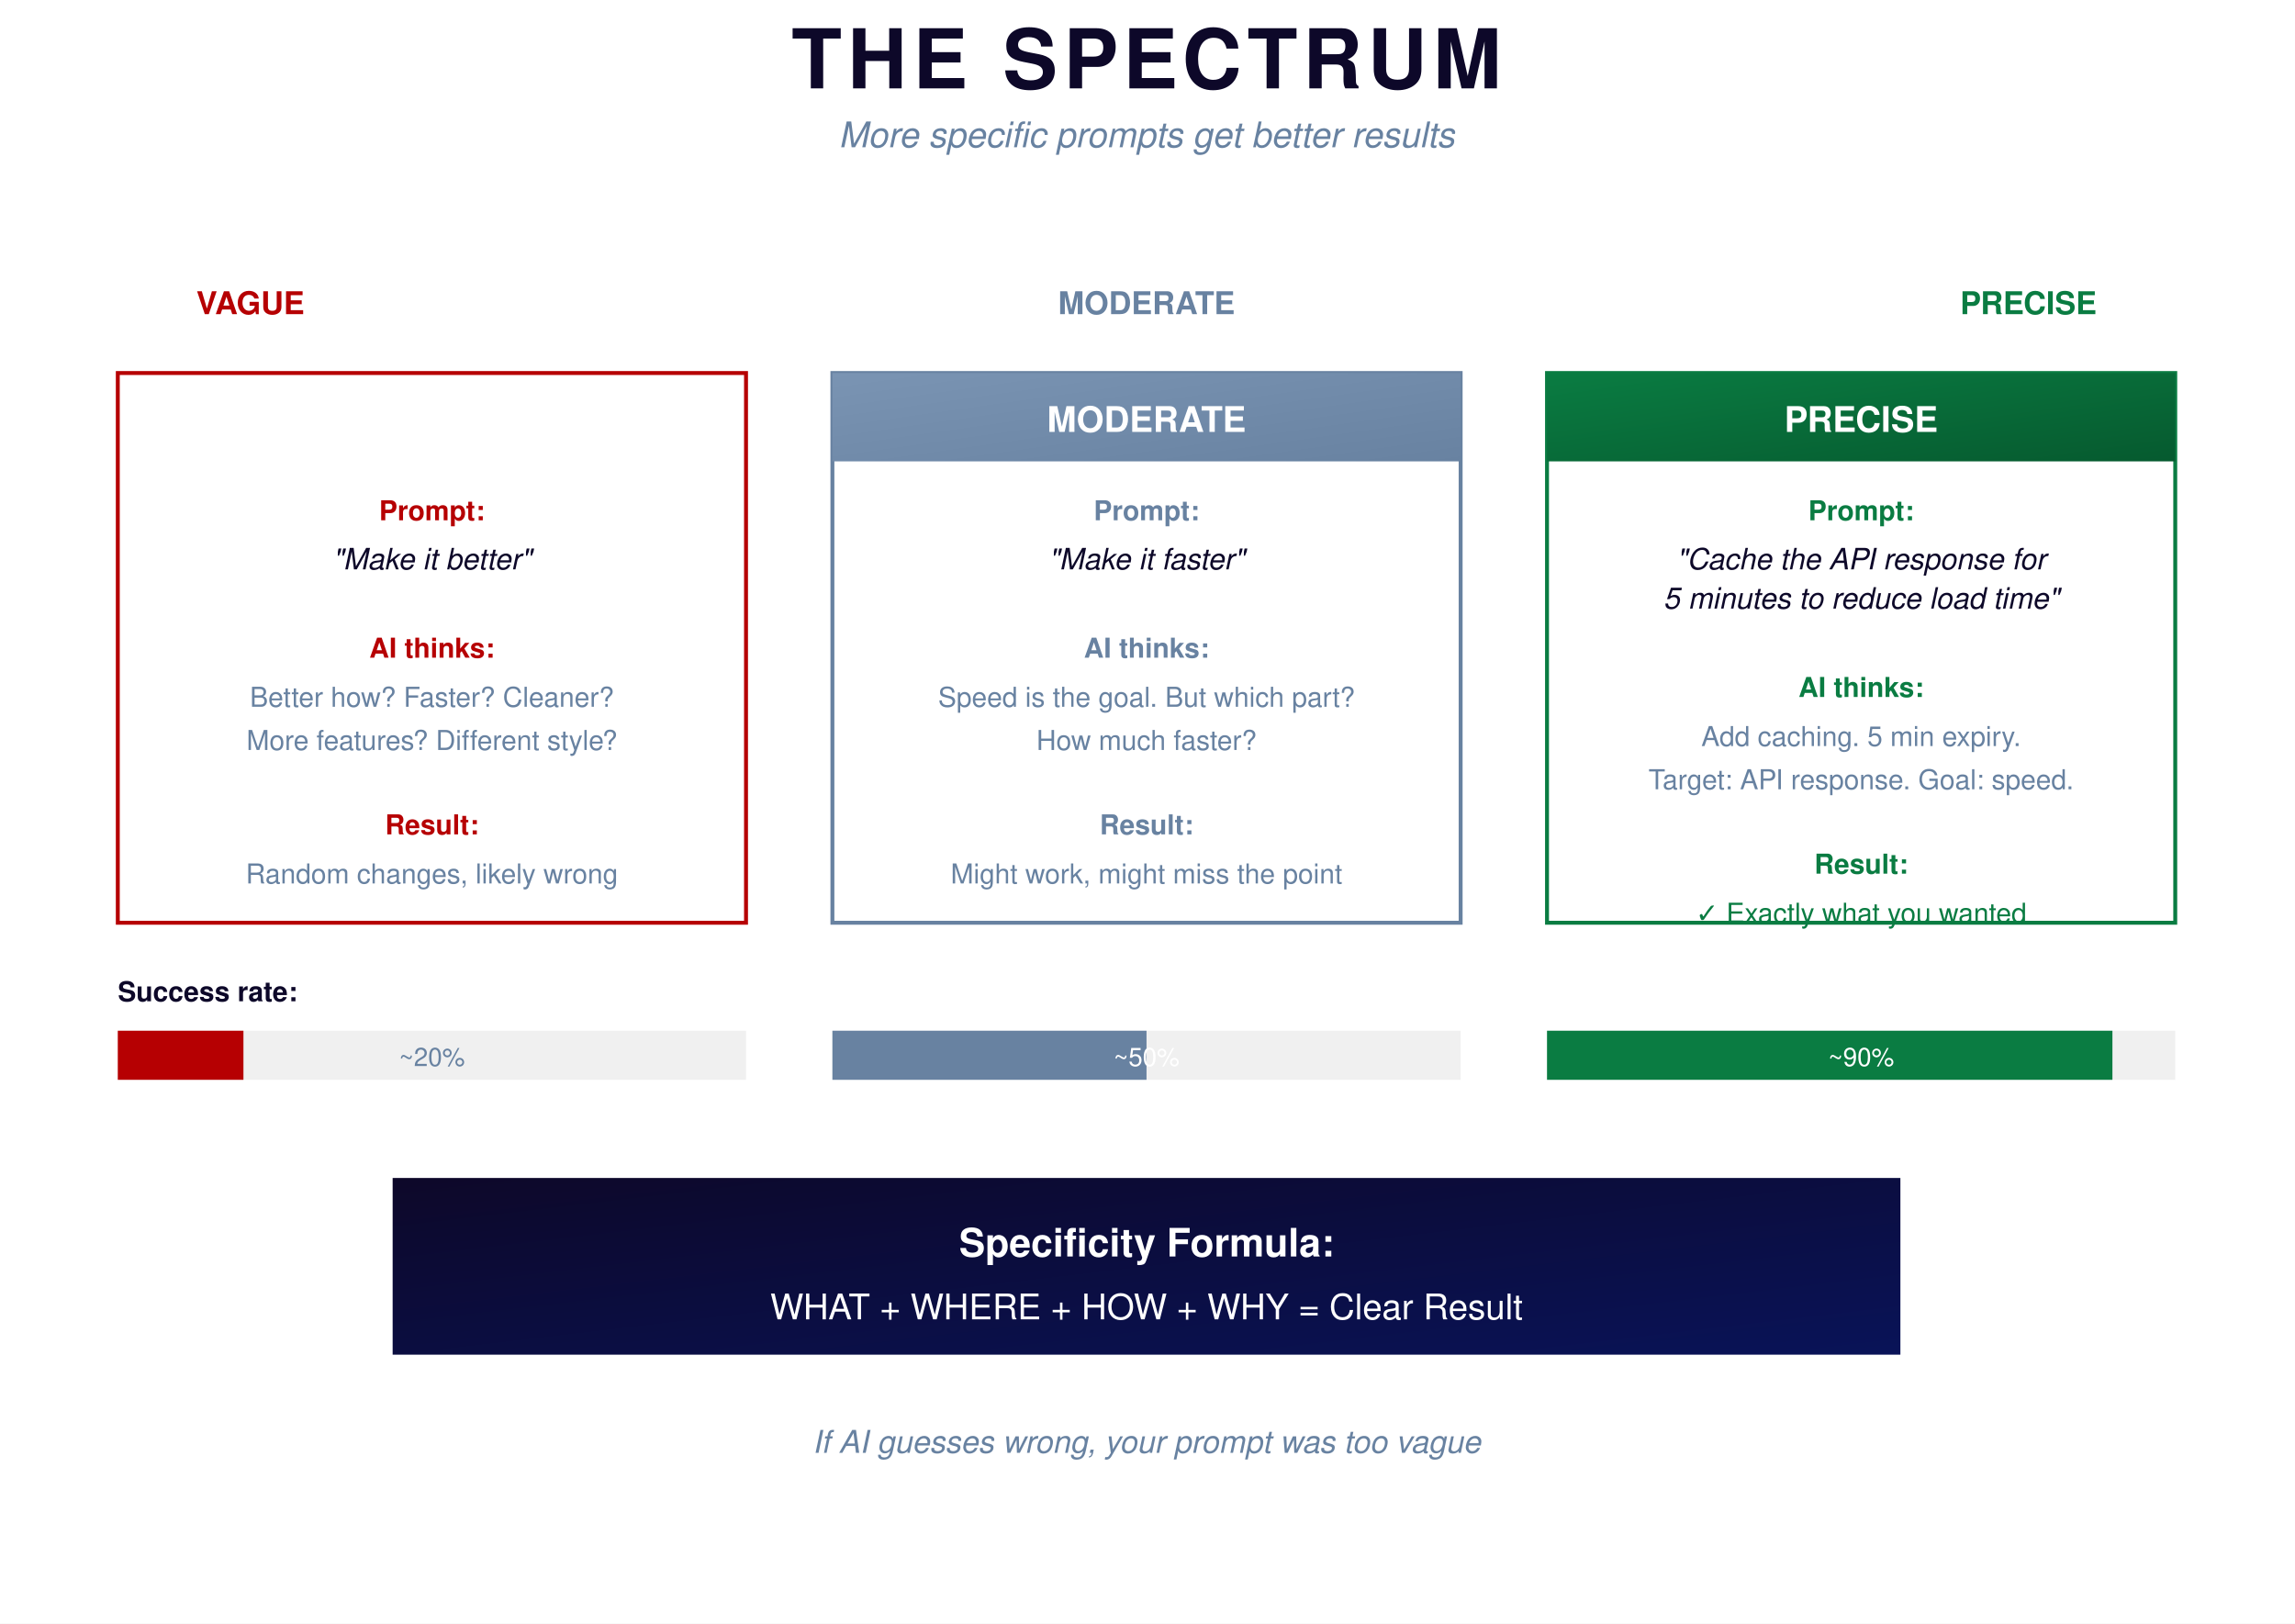
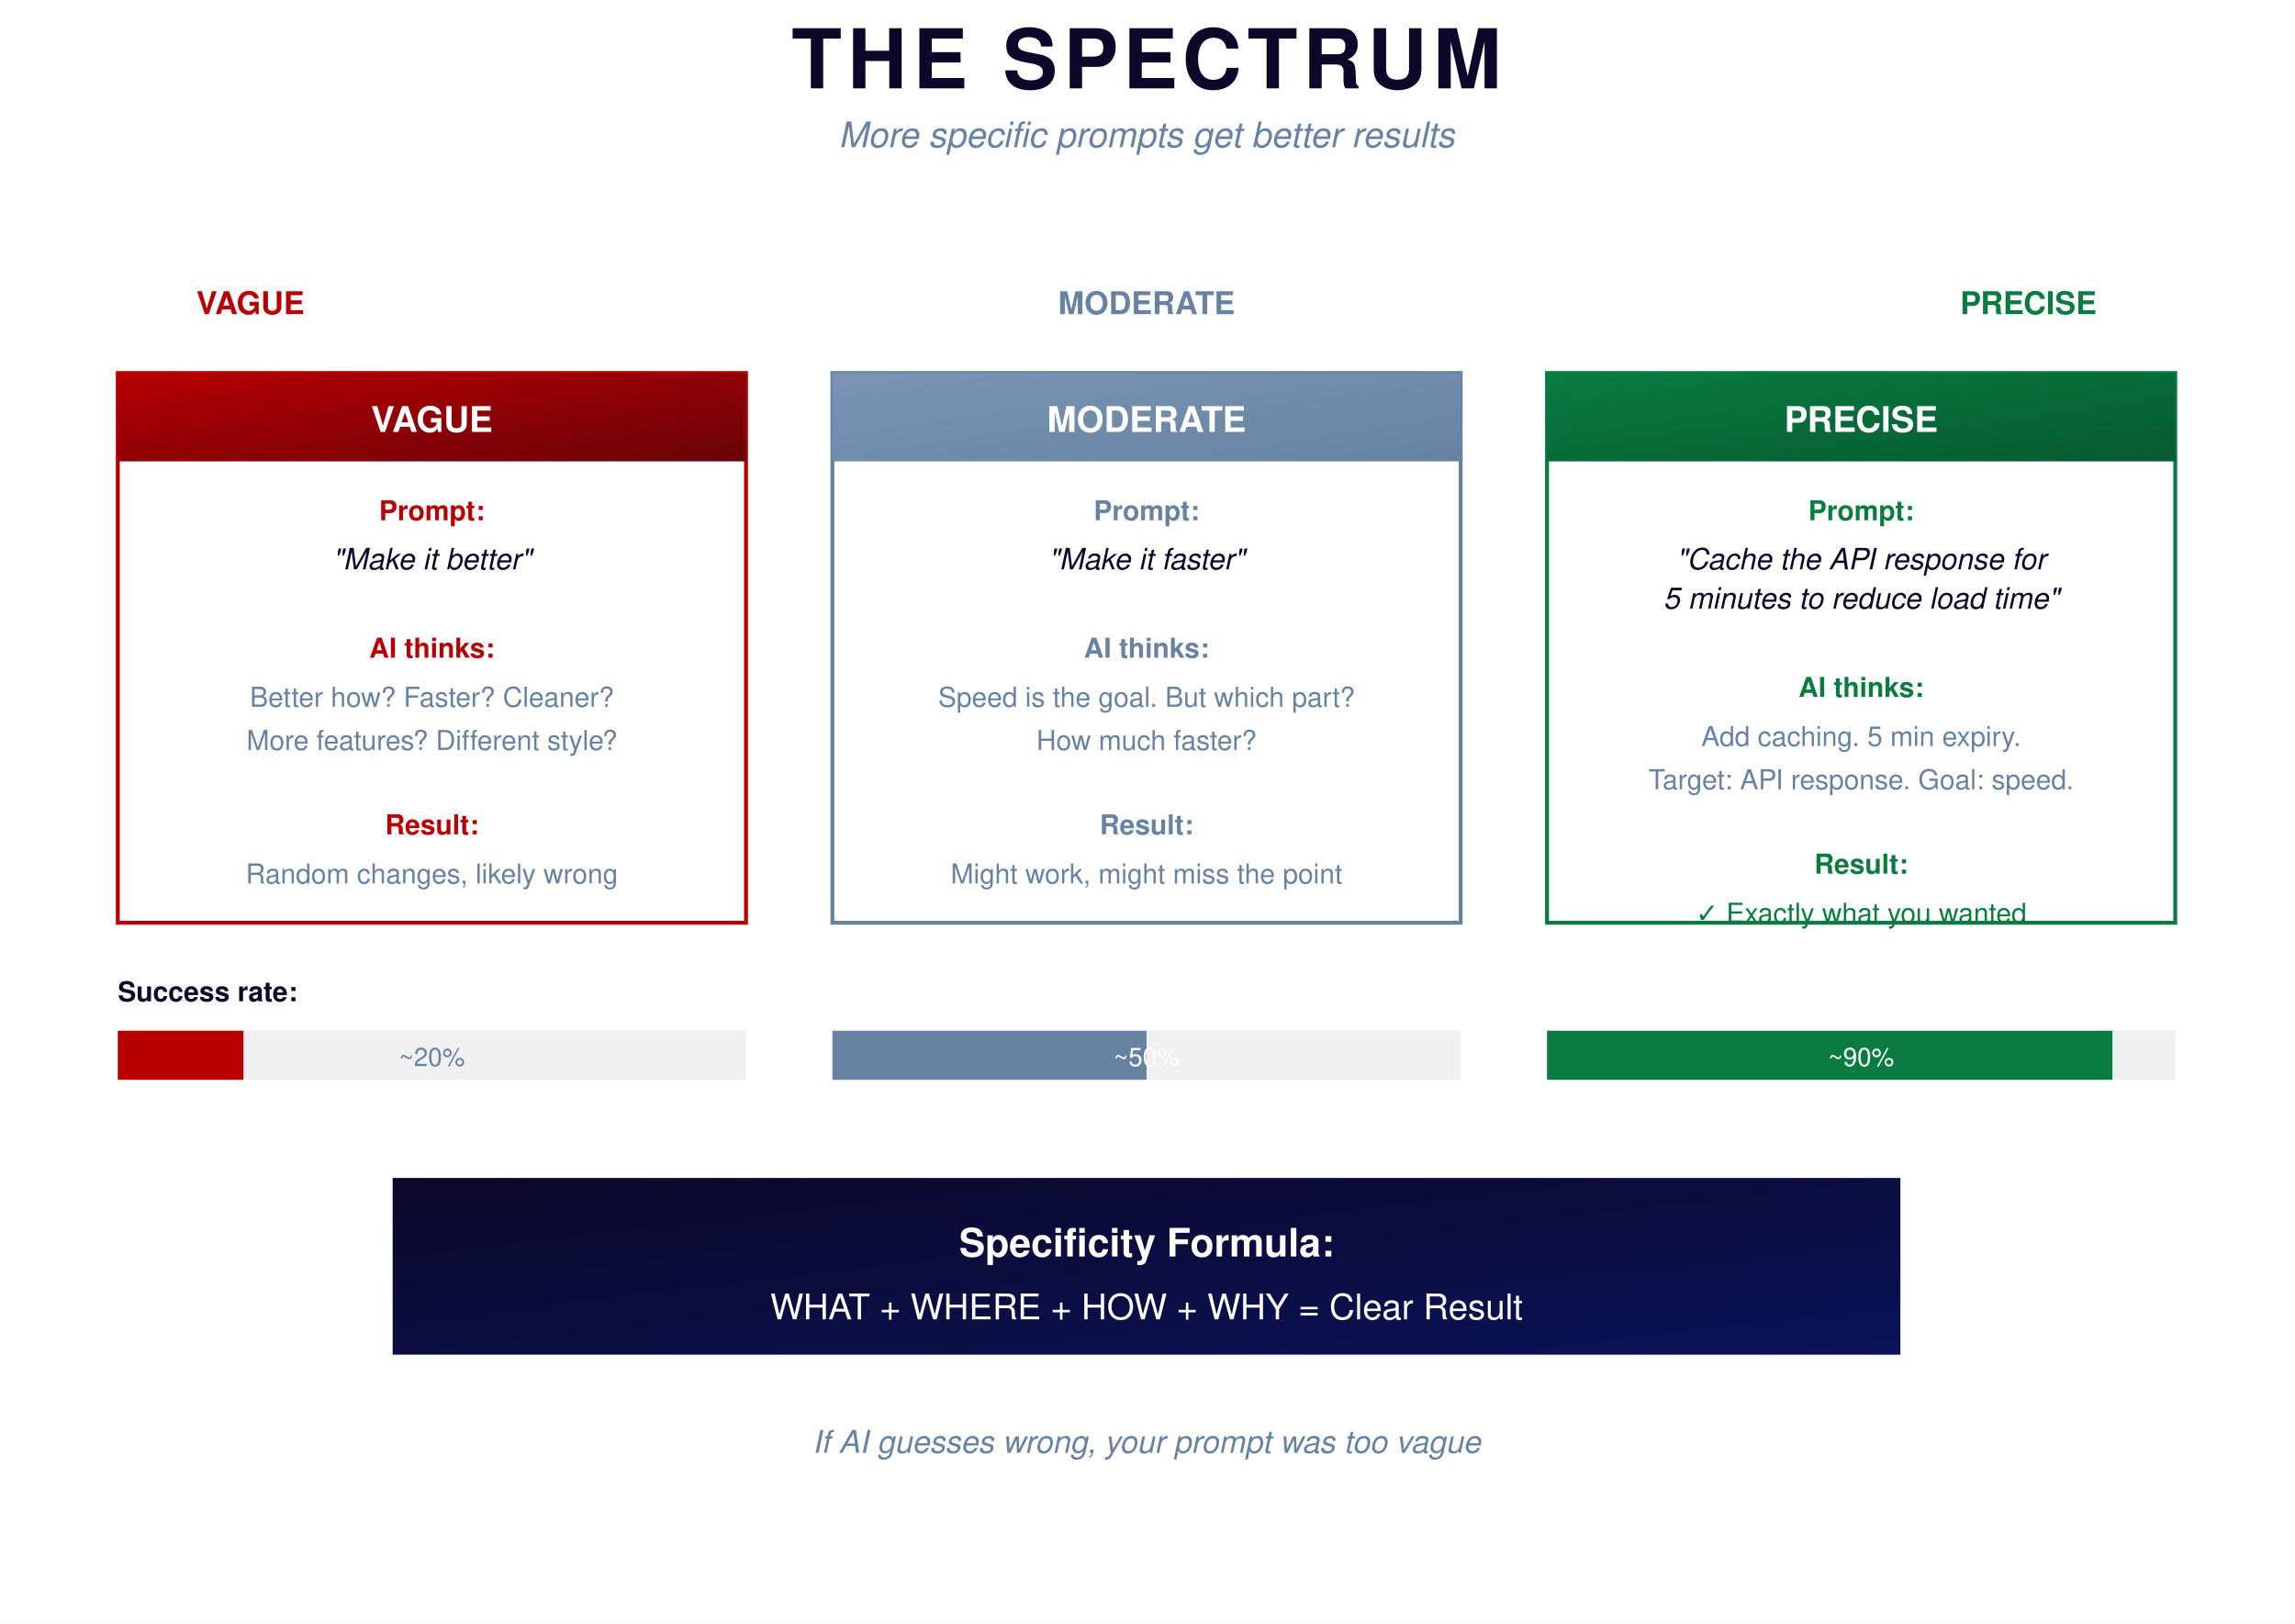
<svg xmlns="http://www.w3.org/2000/svg" viewBox="0 0 1169 827" width="1169" height="827">
  <defs>
    <linearGradient id="goodGreen" x1="0%" y1="0%" x2="100%" y2="100%">
      <stop offset="0%" style="stop-color:#0a7c42" />
      <stop offset="100%" style="stop-color:#065a2f" />
    </linearGradient>
    <linearGradient id="badRed" x1="0%" y1="0%" x2="100%" y2="100%">
      <stop offset="0%" style="stop-color:#b60002" />
      <stop offset="100%" style="stop-color:#690308" />
    </linearGradient>
    <linearGradient id="deepBlue" x1="0%" y1="0%" x2="100%" y2="100%">
      <stop offset="0%" style="stop-color:#091358" />
      <stop offset="100%" style="stop-color:#0d0829" />
    </linearGradient>
    <linearGradient id="aiPurple" x1="0%" y1="0%" x2="100%" y2="100%">
      <stop offset="0%" style="stop-color:#6b21a8" />
      <stop offset="100%" style="stop-color:#4c1d6d" />
    </linearGradient>
    <linearGradient id="steelBlue" x1="0%" y1="0%" x2="100%" y2="100%">
      <stop offset="0%" style="stop-color:#7a94b3" />
      <stop offset="100%" style="stop-color:#6882a1" />
    </linearGradient>
    <linearGradient id="darkNavy" x1="0%" y1="0%" x2="100%" y2="100%">
      <stop offset="0%" style="stop-color:#0d0829" />
      <stop offset="100%" style="stop-color:#091358" />
    </linearGradient>
  </defs>
  <rect width="1169" height="827" fill="#ffffff" />
  <text x="584" y="45" font-family="Helvetica, Arial, sans-serif" font-size="42" font-weight="bold" fill="#0d0829" text-anchor="middle" letter-spacing="3">THE SPECTRUM</text>
  <text x="584" y="75" font-family="Helvetica, Arial, sans-serif" font-size="18" fill="#6882a1" text-anchor="middle" font-style="italic">More specific prompts get better results</text>
  <rect x="100" y="110" width="968" height="30" fill="url(#spectrumBar)" />
  <text x="100" y="160" font-family="Helvetica, Arial, sans-serif" font-size="16" font-weight="bold" fill="#b60002">VAGUE</text>
  <text x="584" y="160" font-family="Helvetica, Arial, sans-serif" font-size="16" font-weight="bold" fill="#6882a1" text-anchor="middle">MODERATE</text>
  <text x="1068" y="160" font-family="Helvetica, Arial, sans-serif" font-size="16" font-weight="bold" fill="#0a7c42" text-anchor="end">PRECISE</text>
  <rect x="60" y="190" width="320" height="280" fill="#ffffff" stroke="#b60002" stroke-width="2" />
-   <rect x="60" y="190" width="320" height="45" fill="url(#brightRed)" />
+   <rect x="60" y="190" width="320" height="45" fill="url(#badRed)" />
  <text x="220" y="220" font-family="Helvetica, Arial, sans-serif" font-size="18" font-weight="bold" fill="#ffffff" text-anchor="middle">VAGUE</text>
  <text x="220" y="265" font-family="Helvetica, Arial, sans-serif" font-size="14" font-weight="bold" fill="#b60002" text-anchor="middle">Prompt:</text>
  <text x="220" y="290" font-family="Helvetica, Arial, sans-serif" font-size="15" fill="#0d0829" text-anchor="middle" font-style="italic">"Make it better"</text>
  <text x="220" y="335" font-family="Helvetica, Arial, sans-serif" font-size="14" font-weight="bold" fill="#b60002" text-anchor="middle">AI thinks:</text>
  <text x="220" y="360" font-family="Helvetica, Arial, sans-serif" font-size="14" fill="#6882a1" text-anchor="middle">Better how? Faster? Cleaner?</text>
  <text x="220" y="382" font-family="Helvetica, Arial, sans-serif" font-size="14" fill="#6882a1" text-anchor="middle">More features? Different style?</text>
  <text x="220" y="425" font-family="Helvetica, Arial, sans-serif" font-size="14" font-weight="bold" fill="#b60002" text-anchor="middle">Result:</text>
  <text x="220" y="450" font-family="Helvetica, Arial, sans-serif" font-size="14" fill="#6882a1" text-anchor="middle">Random changes, likely wrong</text>
  <rect x="424" y="190" width="320" height="280" fill="#ffffff" stroke="#6882a1" stroke-width="2" />
  <rect x="424" y="190" width="320" height="45" fill="url(#steelBlue)" />
  <text x="584" y="220" font-family="Helvetica, Arial, sans-serif" font-size="18" font-weight="bold" fill="#ffffff" text-anchor="middle">MODERATE</text>
  <text x="584" y="265" font-family="Helvetica, Arial, sans-serif" font-size="14" font-weight="bold" fill="#6882a1" text-anchor="middle">Prompt:</text>
  <text x="584" y="290" font-family="Helvetica, Arial, sans-serif" font-size="15" fill="#0d0829" text-anchor="middle" font-style="italic">"Make it faster"</text>
  <text x="584" y="335" font-family="Helvetica, Arial, sans-serif" font-size="14" font-weight="bold" fill="#6882a1" text-anchor="middle">AI thinks:</text>
  <text x="584" y="360" font-family="Helvetica, Arial, sans-serif" font-size="14" fill="#6882a1" text-anchor="middle">Speed is the goal. But which part?</text>
  <text x="584" y="382" font-family="Helvetica, Arial, sans-serif" font-size="14" fill="#6882a1" text-anchor="middle">How much faster?</text>
  <text x="584" y="425" font-family="Helvetica, Arial, sans-serif" font-size="14" font-weight="bold" fill="#6882a1" text-anchor="middle">Result:</text>
  <text x="584" y="450" font-family="Helvetica, Arial, sans-serif" font-size="14" fill="#6882a1" text-anchor="middle">Might work, might miss the point</text>
  <rect x="788" y="190" width="320" height="280" fill="#ffffff" stroke="#0a7c42" stroke-width="2" />
  <rect x="788" y="190" width="320" height="45" fill="url(#goodGreen)" />
  <text x="948" y="220" font-family="Helvetica, Arial, sans-serif" font-size="18" font-weight="bold" fill="#ffffff" text-anchor="middle">PRECISE</text>
  <text x="948" y="265" font-family="Helvetica, Arial, sans-serif" font-size="14" font-weight="bold" fill="#0a7c42" text-anchor="middle">Prompt:</text>
  <text x="948" y="290" font-family="Helvetica, Arial, sans-serif" font-size="15" fill="#0d0829" text-anchor="middle" font-style="italic">"Cache the API response for</text>
  <text x="948" y="310" font-family="Helvetica, Arial, sans-serif" font-size="15" fill="#0d0829" text-anchor="middle" font-style="italic">5 minutes to reduce load time"</text>
  <text x="948" y="355" font-family="Helvetica, Arial, sans-serif" font-size="14" font-weight="bold" fill="#0a7c42" text-anchor="middle">AI thinks:</text>
  <text x="948" y="380" font-family="Helvetica, Arial, sans-serif" font-size="14" fill="#6882a1" text-anchor="middle">Add caching. 5 min expiry.</text>
  <text x="948" y="402" font-family="Helvetica, Arial, sans-serif" font-size="14" fill="#6882a1" text-anchor="middle">Target: API response. Goal: speed.</text>
  <text x="948" y="445" font-family="Helvetica, Arial, sans-serif" font-size="14" font-weight="bold" fill="#0a7c42" text-anchor="middle">Result:</text>
  <text x="948" y="470" font-family="Helvetica, Arial, sans-serif" font-size="14" fill="#0a7c42" text-anchor="middle">✓ Exactly what you wanted</text>
  <text x="60" y="510" font-family="Helvetica, Arial, sans-serif" font-size="14" font-weight="bold" fill="#0d0829">Success rate:</text>
  <rect x="60" y="525" width="320" height="25" fill="#f0f0f0" />
  <rect x="60" y="525" width="64" height="25" fill="#b60002" />
  <text x="220" y="543" font-family="Helvetica, Arial, sans-serif" font-size="13" fill="#6882a1" text-anchor="middle">~20%</text>
  <rect x="424" y="525" width="320" height="25" fill="#f0f0f0" />
  <rect x="424" y="525" width="160" height="25" fill="#6882a1" />
  <text x="584" y="543" font-family="Helvetica, Arial, sans-serif" font-size="13" fill="#ffffff" text-anchor="middle">~50%</text>
  <rect x="788" y="525" width="320" height="25" fill="#f0f0f0" />
  <rect x="788" y="525" width="288" height="25" fill="#0a7c42" />
  <text x="948" y="543" font-family="Helvetica, Arial, sans-serif" font-size="13" fill="#ffffff" text-anchor="middle">~90%</text>
  <rect x="200" y="600" width="768" height="90" fill="url(#darkNavy)" />
  <text x="584" y="640" font-family="Helvetica, Arial, sans-serif" font-size="20" font-weight="bold" fill="#ffffff" text-anchor="middle">Specificity Formula:</text>
  <text x="584" y="672" font-family="Helvetica, Arial, sans-serif" font-size="18" fill="#ffffff" text-anchor="middle">WHAT + WHERE + HOW + WHY = Clear Result</text>
  <text x="584" y="740" font-family="Helvetica, Arial, sans-serif" font-size="16" fill="#6882a1" text-anchor="middle" font-style="italic">If AI guesses wrong, your prompt was too vague</text>
</svg>
